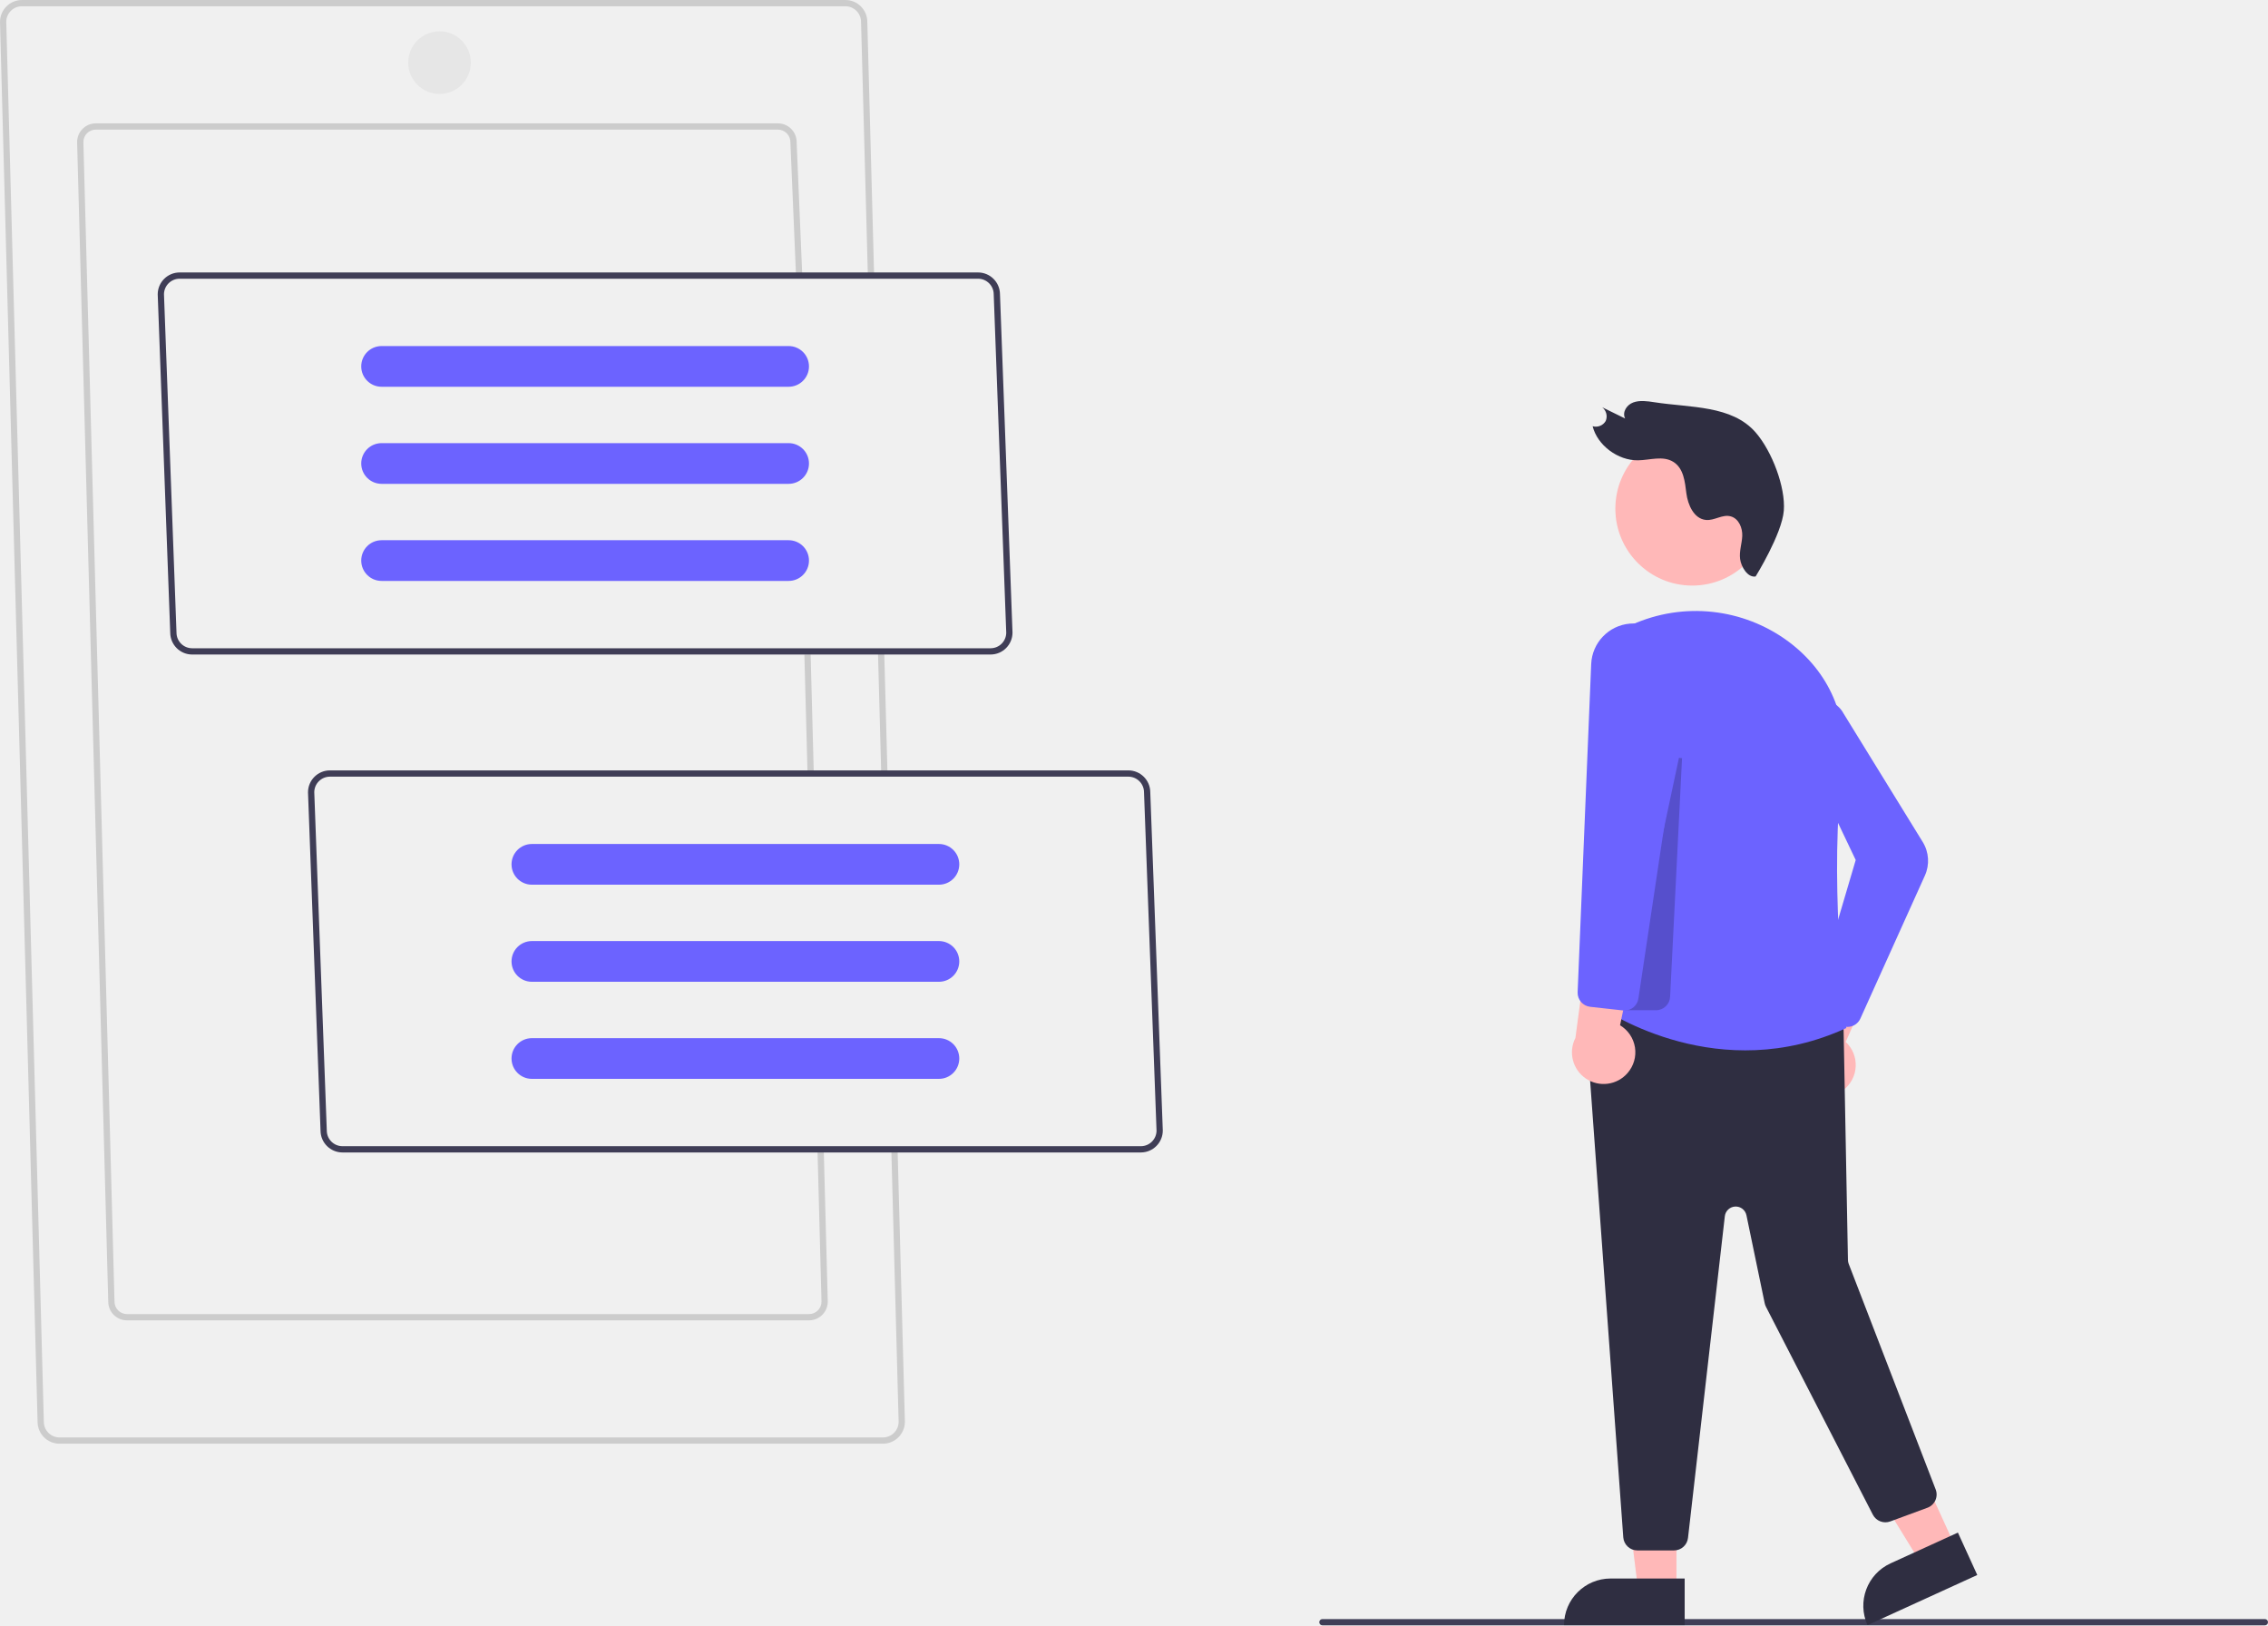
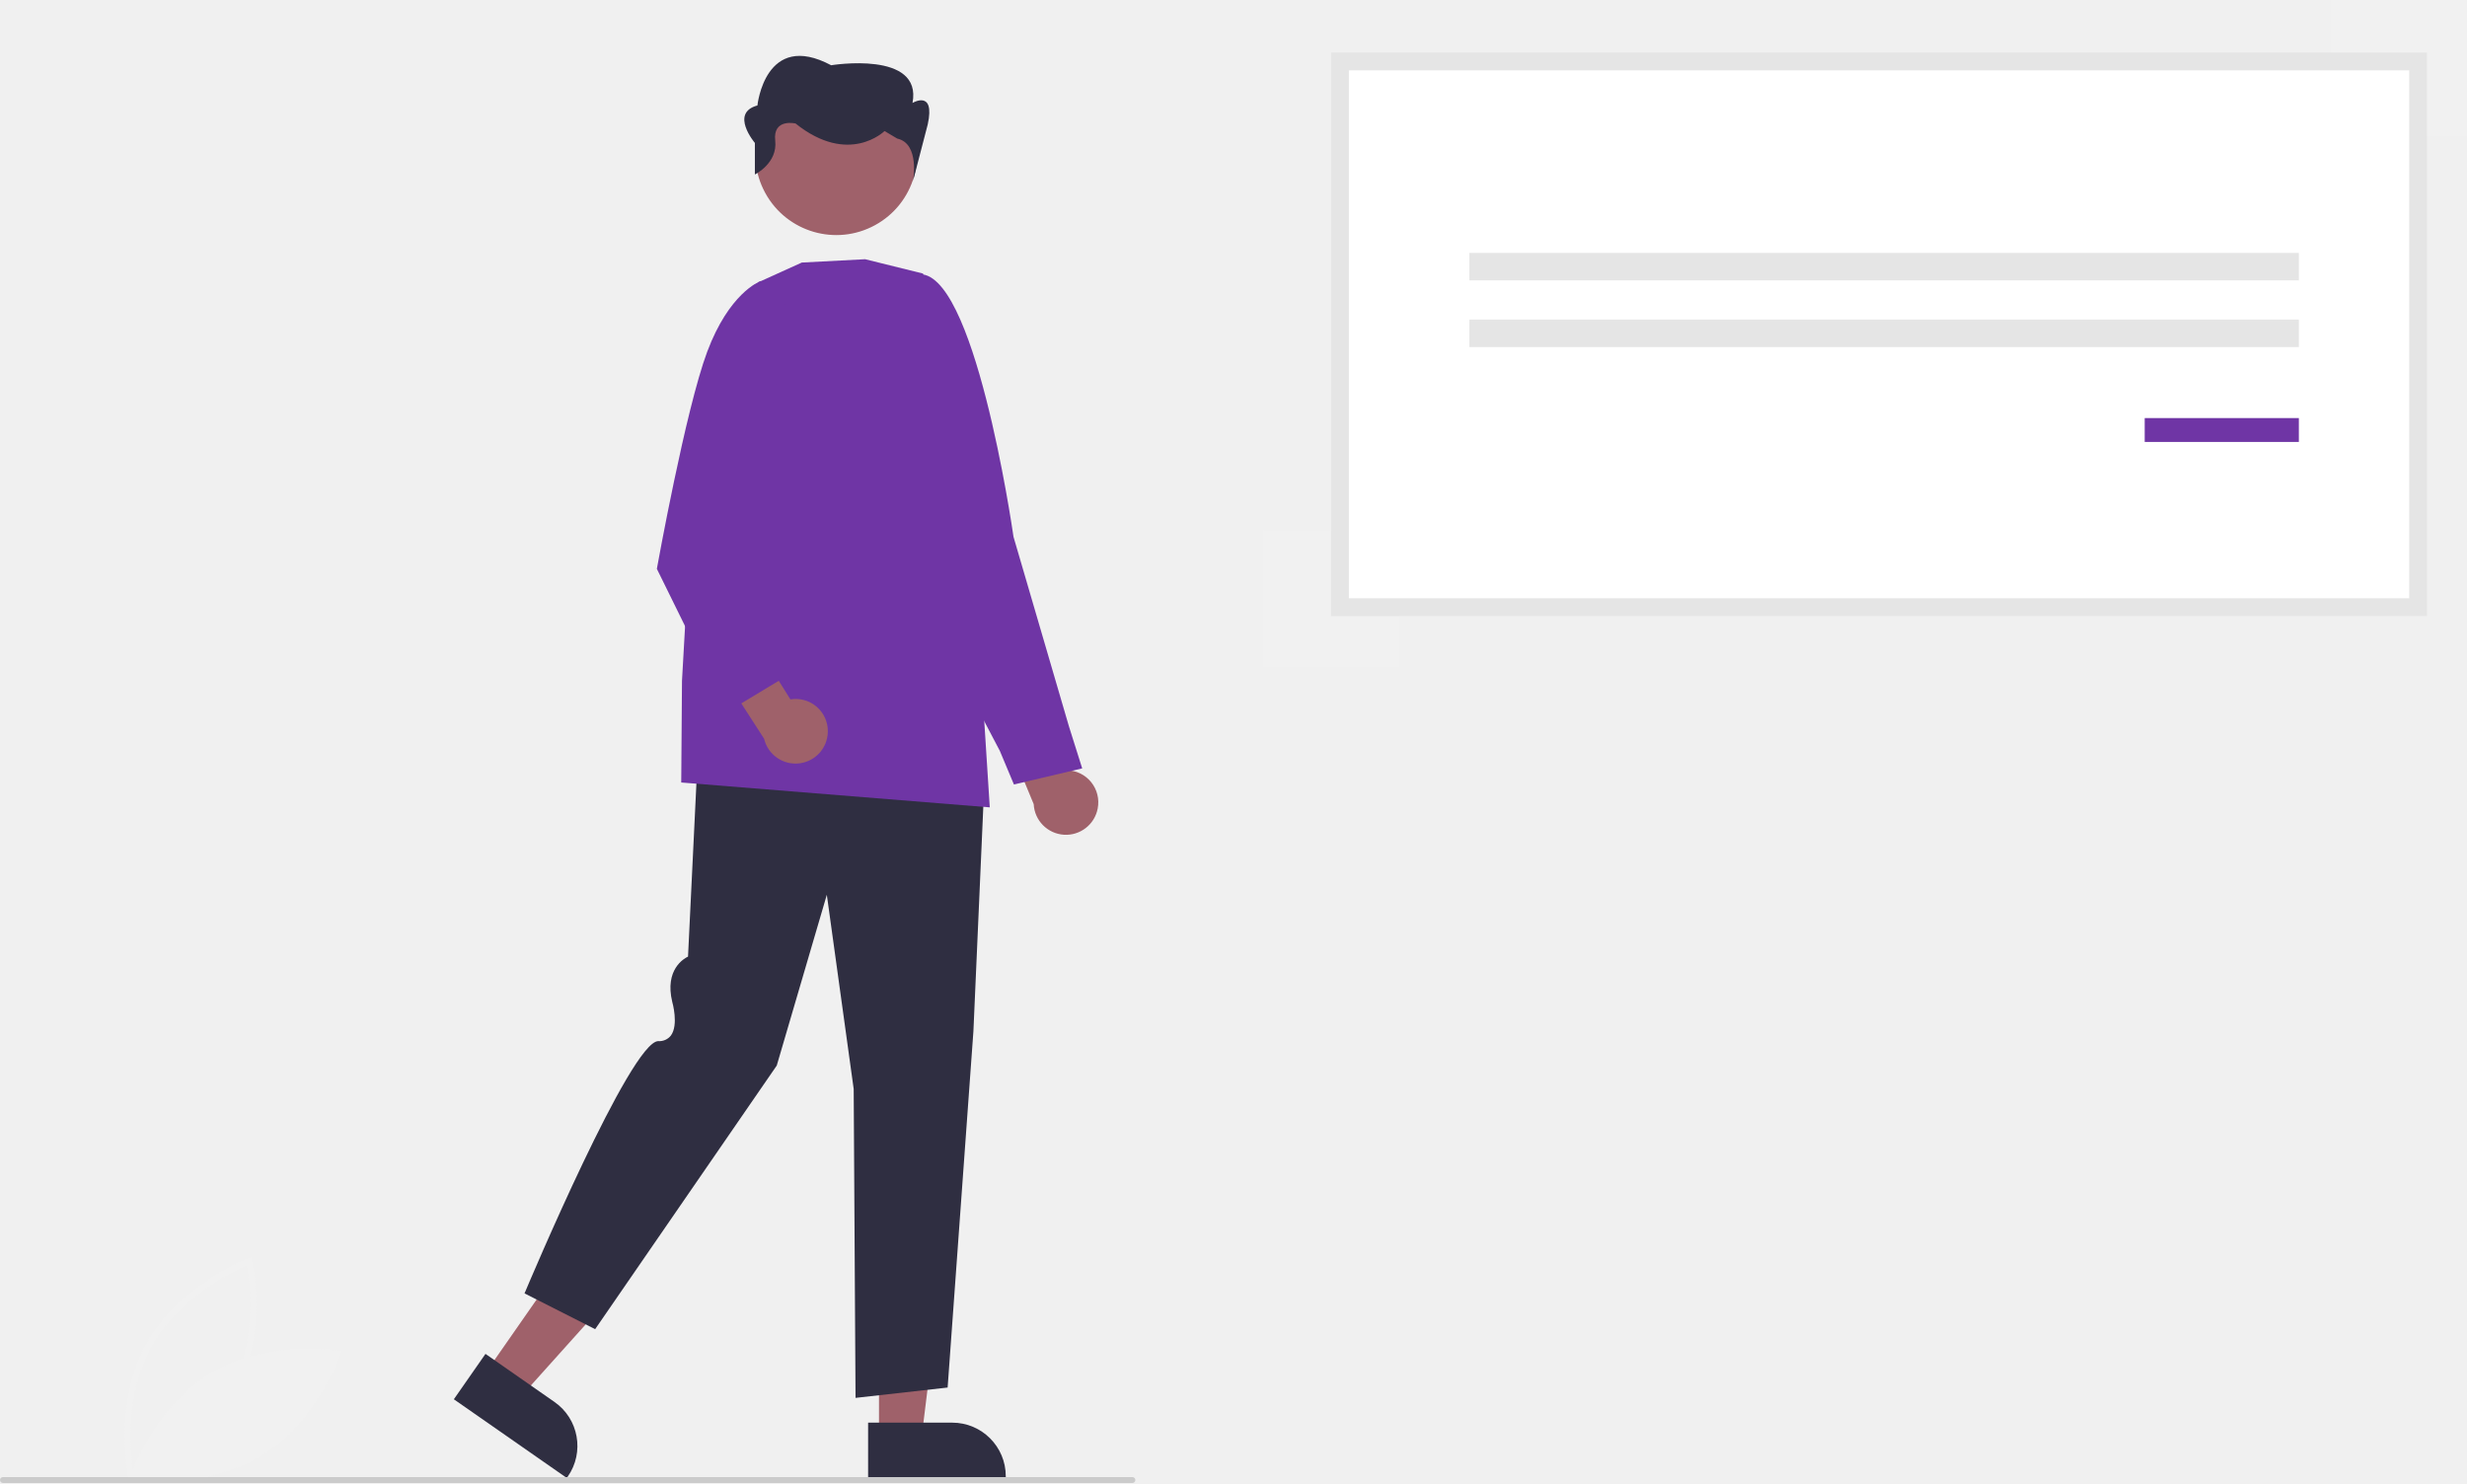
- <svg xmlns="http://www.w3.org/2000/svg" data-name="Layer 1" width="724.346" height="519" viewBox="0 0 724.346 519">
-   <path d="M961.173,709.5h-301a1,1,0,0,1,0-2h301a1,1,0,0,1,0,2Z" transform="translate(-237.8269 -190.5)" fill="#3f3d56" />
-   <polygon points="535.418 507.548 523.159 507.548 517.326 460.26 535.421 460.261 535.418 507.548" fill="#ffb8b8" />
-   <path d="M514.401,504.045h23.644a0,0,0,0,1,0,0v14.887a0,0,0,0,1,0,0H499.515a0,0,0,0,1,0,0v0A14.887,14.887,0,0,1,514.401,504.045Z" fill="#2f2e41" />
-   <polygon points="624.374 493.661 613.222 498.754 588.269 458.165 604.727 450.648 624.374 493.661" fill="#ffb8b8" />
-   <path d="M844.325,687.215H867.969a0,0,0,0,1,0,0v14.887a0,0,0,0,1,0,0H829.438a0,0,0,0,1,0,0v0A14.887,14.887,0,0,1,844.325,687.215Z" transform="translate(-449.7177 224.8962) rotate(-24.54855)" fill="#2f2e41" />
-   <path d="M826.498,538.605a10.056,10.056,0,0,0,.801-15.399l14.412-32.7-18.309,3.103-10.879,30.577A10.11,10.11,0,0,0,826.498,538.605Z" transform="translate(-237.8269 -190.5)" fill="#ffb8b8" />
-   <path d="M772.464,685.579H760.752a4.517,4.517,0,0,1-4.488-4.174L743.877,510.847a4.5,4.5,0,0,1,4.925-4.805l73.735,7.193a4.501,4.501,0,0,1,4.062,4.394l1.419,75.235a3.492,3.492,0,0,0,.234,1.193l27.785,72.053a4.499,4.499,0,0,1-2.643,5.841l-11.868,4.373a4.501,4.501,0,0,1-5.557-2.164L801.836,607.791a4.475,4.475,0,0,1-.404-1.143L795.601,578.555a3.5,3.5,0,0,0-6.904.312l-11.762,102.724A4.499,4.499,0,0,1,772.464,685.579Z" transform="translate(-237.8269 -190.5)" fill="#2f2e41" />
-   <circle cx="540.469" cy="162.426" r="24.561" fill="#ffb8b8" />
-   <path d="M748.551,511.832c3.144,2.169,38.567,25.512,78.942,6.945-.523-4.509-5.562-49.779-1.161-83.152,2.088-15.834-4.218-30.503-17.299-40.246a49.733,49.733,0,0,0-50.02-5.401h-0q-.994.445-2.002.927Z" transform="translate(-237.8269 -190.5)" fill="#6c63ff" />
-   <path d="M827.876,518.406a4.486,4.486,0,0,1-3.312-1.46l-5.373-5.861a4.523,4.523,0,0,1-.998-4.315l12.305-41.647L811.776,425.805a8.333,8.333,0,0,1-.57-5.546,8.309,8.309,0,0,1,15.387-1.966l25.309,41.067a11.451,11.451,0,0,1,.69,10.73l-20.61,45.665a4.489,4.489,0,0,1-3.39,2.592A4.567,4.567,0,0,1,827.876,518.406Z" transform="translate(-237.8269 -190.5)" fill="#6c63ff" />
-   <path d="M766.727,513.079h-9.812l17.128-80.604.988.129L771.221,508.805A4.497,4.497,0,0,1,766.727,513.079Z" transform="translate(-237.8269 -190.5)" opacity="0.2" />
-   <path d="M757.648,533.119a10.056,10.056,0,0,0-2.413-15.229l7.308-34.98-17.265,6.837-4.293,32.169A10.11,10.11,0,0,0,757.648,533.119Z" transform="translate(-237.8269 -190.5)" fill="#ffb8b8" />
-   <path d="M756.658,513.18a4.693,4.693,0,0,1-.508-.028l-10.465-1.163a4.515,4.515,0,0,1-3.999-4.658l4.33-104.782a13.528,13.528,0,0,1,26.735-2.315l2.789,12.83-.014.091L761.098,509.346A4.485,4.485,0,0,1,756.658,513.18Z" transform="translate(-237.8269 -190.5)" fill="#6c63ff" />
-   <path d="M798.532,374.579c-2.547.437-4.643-3.108-4.96-5.602s.592-4.881.691-7.358-1.069-5.488-3.642-6.223c-2.697-.77-5.198,1.394-7.959,1.133-3.848-.363-5.78-4.866-6.246-8.509s-.832-7.957-4.165-10.034c-3.322-2.071-7.432-.564-11.249-.5-6.452.109-13.019-4.811-14.527-10.882a3.66,3.66,0,0,0,4.175-1.672,3.704,3.704,0,0,0-1.114-4.378l7.313,3.581c-.999-2.034.51-4.351,2.588-5.121s4.495-.424,6.788-.068c11.45,1.779,24.713.902,32.308,9.633,5.261,6.047,9.591,17.554,9,25S798.532,374.579,798.532,374.579Z" transform="translate(-237.8269 -190.5)" fill="#2f2e41" />
-   <path d="M519.827,651.5h-263a7.008,7.008,0,0,1-7-7L237.827,197.527A7.013,7.013,0,0,1,244.827,190.5h263a7.008,7.008,0,0,1,7,7l2.174,80.973-1.999.054-2.175-81A5.012,5.012,0,0,0,507.827,192.5h-263a5.006,5.006,0,0,0-5,5L251.826,644.473A5.012,5.012,0,0,0,256.827,649.5h263a5.006,5.006,0,0,0,5-5l-2.335-86.973,1.999-.054,2.336,87A7.013,7.013,0,0,1,519.827,651.5Z" transform="translate(-237.8269 -190.5)" fill="#ccc" />
-   <rect x="518.738" y="398.493" width="2" height="38.4" transform="translate(-248.8492 -176.4015) rotate(-1.53781)" fill="#ccc" />
-   <path d="M496.226,612.109H278.367a5.977,5.977,0,0,1-5.97-5.97L262.457,235.888a5.982,5.982,0,0,1,5.97-5.997H486.286a5.977,5.977,0,0,1,5.97,5.97l1.8,42.597-1.998.084-1.801-42.639a3.985,3.985,0,0,0-3.971-4.012H268.427a3.975,3.975,0,0,0-3.97,3.97l9.94,370.251a3.981,3.981,0,0,0,3.971,3.997H496.226a3.975,3.975,0,0,0,3.97-3.97l-1.287-48.613,1.999-.053,1.288,48.639A5.982,5.982,0,0,1,496.226,612.109Z" transform="translate(-237.8269 -190.5)" fill="#ccc" />
-   <rect x="495.229" y="399.493" width="2" height="38.013" transform="translate(-248.727 -177.2229) rotate(-1.51626)" fill="#ccc" />
-   <path d="M554.197,399.5h-255a7.008,7.008,0,0,1-7-6.942L288.197,284.5a7.008,7.008,0,0,1,7-7h255a7.008,7.008,0,0,1,7,6.942L561.197,392.5A7.008,7.008,0,0,1,554.197,399.5ZM290.197,284.447,294.197,392.5a5.006,5.006,0,0,0,5,5h255a5.006,5.006,0,0,0,5-4.947L555.197,284.5a5.006,5.006,0,0,0-5-5h-255A5.006,5.006,0,0,0,290.197,284.447Z" transform="translate(-237.8269 -190.5)" fill="#3f3d56" />
-   <path d="M602.197,558.5h-255a7.008,7.008,0,0,1-7-6.942L336.197,443.5a7.008,7.008,0,0,1,7-7h255a7.008,7.008,0,0,1,7,6.942L609.197,551.5A7.008,7.008,0,0,1,602.197,558.5ZM338.197,443.447,342.197,551.5a5.006,5.006,0,0,0,5,5h255a5.006,5.006,0,0,0,5-4.947L603.197,443.5a5.006,5.006,0,0,0-5-5h-255A5.006,5.006,0,0,0,338.197,443.447Z" transform="translate(-237.8269 -190.5)" fill="#3f3d56" />
-   <path d="M407.697,460a6.5,6.5,0,0,0,0,13h130a6.5,6.5,0,0,0,0-13Z" transform="translate(-237.8269 -190.5)" fill="#6c63ff" />
-   <path d="M407.697,491a6.5,6.5,0,0,0,0,13h130a6.5,6.5,0,0,0,0-13Z" transform="translate(-237.8269 -190.5)" fill="#6c63ff" />
-   <path d="M407.697,522a6.5,6.5,0,0,0,0,13h130a6.5,6.5,0,0,0,0-13Z" transform="translate(-237.8269 -190.5)" fill="#6c63ff" />
-   <path d="M359.697,301a6.5,6.5,0,0,0,0,13h130a6.5,6.5,0,0,0,0-13Z" transform="translate(-237.8269 -190.5)" fill="#6c63ff" />
-   <path d="M359.697,332a6.5,6.5,0,0,0,0,13h130a6.5,6.5,0,0,0,0-13Z" transform="translate(-237.8269 -190.5)" fill="#6c63ff" />
-   <path d="M359.697,363a6.5,6.5,0,0,0,0,13h130a6.5,6.5,0,0,0,0-13Z" transform="translate(-237.8269 -190.5)" fill="#6c63ff" />
-   <circle cx="140.37" cy="20" r="10" fill="#e6e6e6" />
+ <svg xmlns="http://www.w3.org/2000/svg" data-name="Layer 1" width="832.206" height="500.356" viewBox="0 0 832.206 500.356">
+   <path d="M227.317,699.06c-.056-.245-5.44-24.798,5.556-45.19,10.996-20.392,34.468-29.385,34.704-29.474l1.073-.402.253,1.118c.056.245,5.44,24.798-5.556,45.19-10.996,20.392-34.468,29.385-34.704,29.474l-1.073.402Zm39.862-72.338c-4.702,2.022-23.258,10.874-32.545,28.097-9.288,17.225-6.486,37.594-5.592,42.631,4.7-2.018,23.249-10.855,32.545-28.097C270.874,652.129,268.072,631.762,267.178,626.722Z" transform="translate(-183.897 -199.8219)" fill="#f1f1f1" />
+   <path d="M254.944,663.149c-19.761,11.889-27.371,35.503-27.371,35.503s24.428,4.339,44.188-7.55,27.371-35.503,27.371-35.503S274.704,651.26,254.944,663.149Z" transform="translate(-183.897 -199.8219)" fill="#f1f1f1" />
+   <path d="M554.193,472.564a10.837,10.837,0,0,0-10.48-12.897l-9.151-23.012-15.341,2.15,13.379,32.317a10.896,10.896,0,0,0,21.592,1.443Z" transform="translate(-183.897 -199.8219)" fill="#9f616a" />
+   <path d="M525.93,464.479l-4.753-11.335-29.621-56.385,1.611-104.332.309-.041c18.954-2.504,31.778,84.829,32.315,88.548l18.716,64.008,4.455,14.108Z" transform="translate(-183.897 -199.8219)" fill="#6f35a5" />
+   <polygon points="296.518 484.658 310.92 484.657 317.771 429.106 296.515 429.107 296.518 484.658" fill="#9f616a" />
+   <path d="M476.741,679.778l28.363-.001h.001a18.076,18.076,0,0,1,18.075,18.075v.587l-46.438.002Z" transform="translate(-183.897 -199.8219)" fill="#2f2e41" />
+   <polygon points="164.095 462.715 175.912 470.949 213.294 429.291 195.854 417.138 164.095 462.715" fill="#9f616a" />
+   <path d="M347.667,656.579l23.271,16.216.001.001a18.076,18.076,0,0,1,4.495,25.164l-.336.482L336.997,671.891Z" transform="translate(-183.897 -199.8219)" fill="#2f2e41" />
+   <path d="M472.5,671.422l-.622-104.21L462.815,501.686,445.92,559.31l-.033.047-61.225,88.885-23.823-12.07.131-.31c1.456-3.463,35.762-84.794,44.983-84.794a4.98,4.98,0,0,0,4.242-1.864c2.706-3.614.502-11.283.48-11.36-2.64-10.946,3.997-14.674,5.319-15.296l3.556-73.397.369.025,96.39,6.761-4.044,91.766-8.699,120.232-.299.034Z" transform="translate(-183.897 -199.8219)" fill="#2f2e41" />
+   <path d="M517.781,472.202l-.417-.034L413.7,463.812l.256-34.3,5.074-89.558.029-.062,20.663-44.859,14.647-6.633,21.37-1.125.052.013,19.503,4.832,20.288,145.639Z" transform="translate(-183.897 -199.8219)" fill="#6f35a5" />
+   <circle cx="465.995" cy="251.83" r="27.294" transform="translate(-247.5841 54.55847) rotate(-28.66324)" fill="#9f616a" />
+   <path d="M438.546,258.681v-10.634s-8.576-10.1.858-12.645c0,0,2.573-25.443,24.87-13.57,0,0,30.873-5.089,27.443,12.721,0,0,7.718-4.65,5.146,7.224L491.887,260.904s2.403-12.634-5.315-14.33l-4.288-2.544s-12.006,11.873-30.016-2.544c0,0-7.718-1.842-6.861,5.791S438.546,258.681,438.546,258.681Z" transform="translate(-183.897 -199.8219)" fill="#2f2e41" />
+   <path d="M463.154,446.587a10.837,10.837,0,0,0-12.624-10.807l-13.132-20.997-14.706,4.868,18.961,29.391a10.896,10.896,0,0,0,21.5-2.456Z" transform="translate(-183.897 -199.8219)" fill="#9f616a" />
+   <path d="M429.236,439.969l-23.758-48.235.021-.117c.096-.534,9.659-53.634,16.973-73.152,7.36-19.641,17.436-23.585,17.861-23.743l.213-.079,9.034,8.665-12.514,83.527,13.489,40.284Z" transform="translate(-183.897 -199.8219)" fill="#6f35a5" />
+   <rect x="786.206" width="46" height="46" fill="#f1f1f1" />
+   <rect x="426.206" y="179" width="46" height="46" fill="#f1f1f1" />
+   <path d="M635.922,404.665H999.597V220.556H635.922Z" transform="translate(-183.897 -199.8219)" fill="#fff" />
+   <path d="M1002.597,407.665H632.922V217.556h369.675Zm-363.675-6h357.675V223.556H638.922Z" transform="translate(-183.897 -199.8219)" fill="#e5e5e5" />
+   <rect x="495.678" y="85.316" width="279.806" height="9.279" fill="#e5e5e5" />
+   <rect x="495.678" y="107.819" width="279.806" height="9.279" fill="#e5e5e5" />
+   <rect x="723.484" y="141.045" width="52" height="8.053" fill="#6f35a5" />
+   <path d="M565.897,700.138h-381a1,1,0,1,1,0-2h381a1,1,0,0,1,0,2Z" transform="translate(-183.897 -199.8219)" fill="#cbcbcb" />
</svg>
